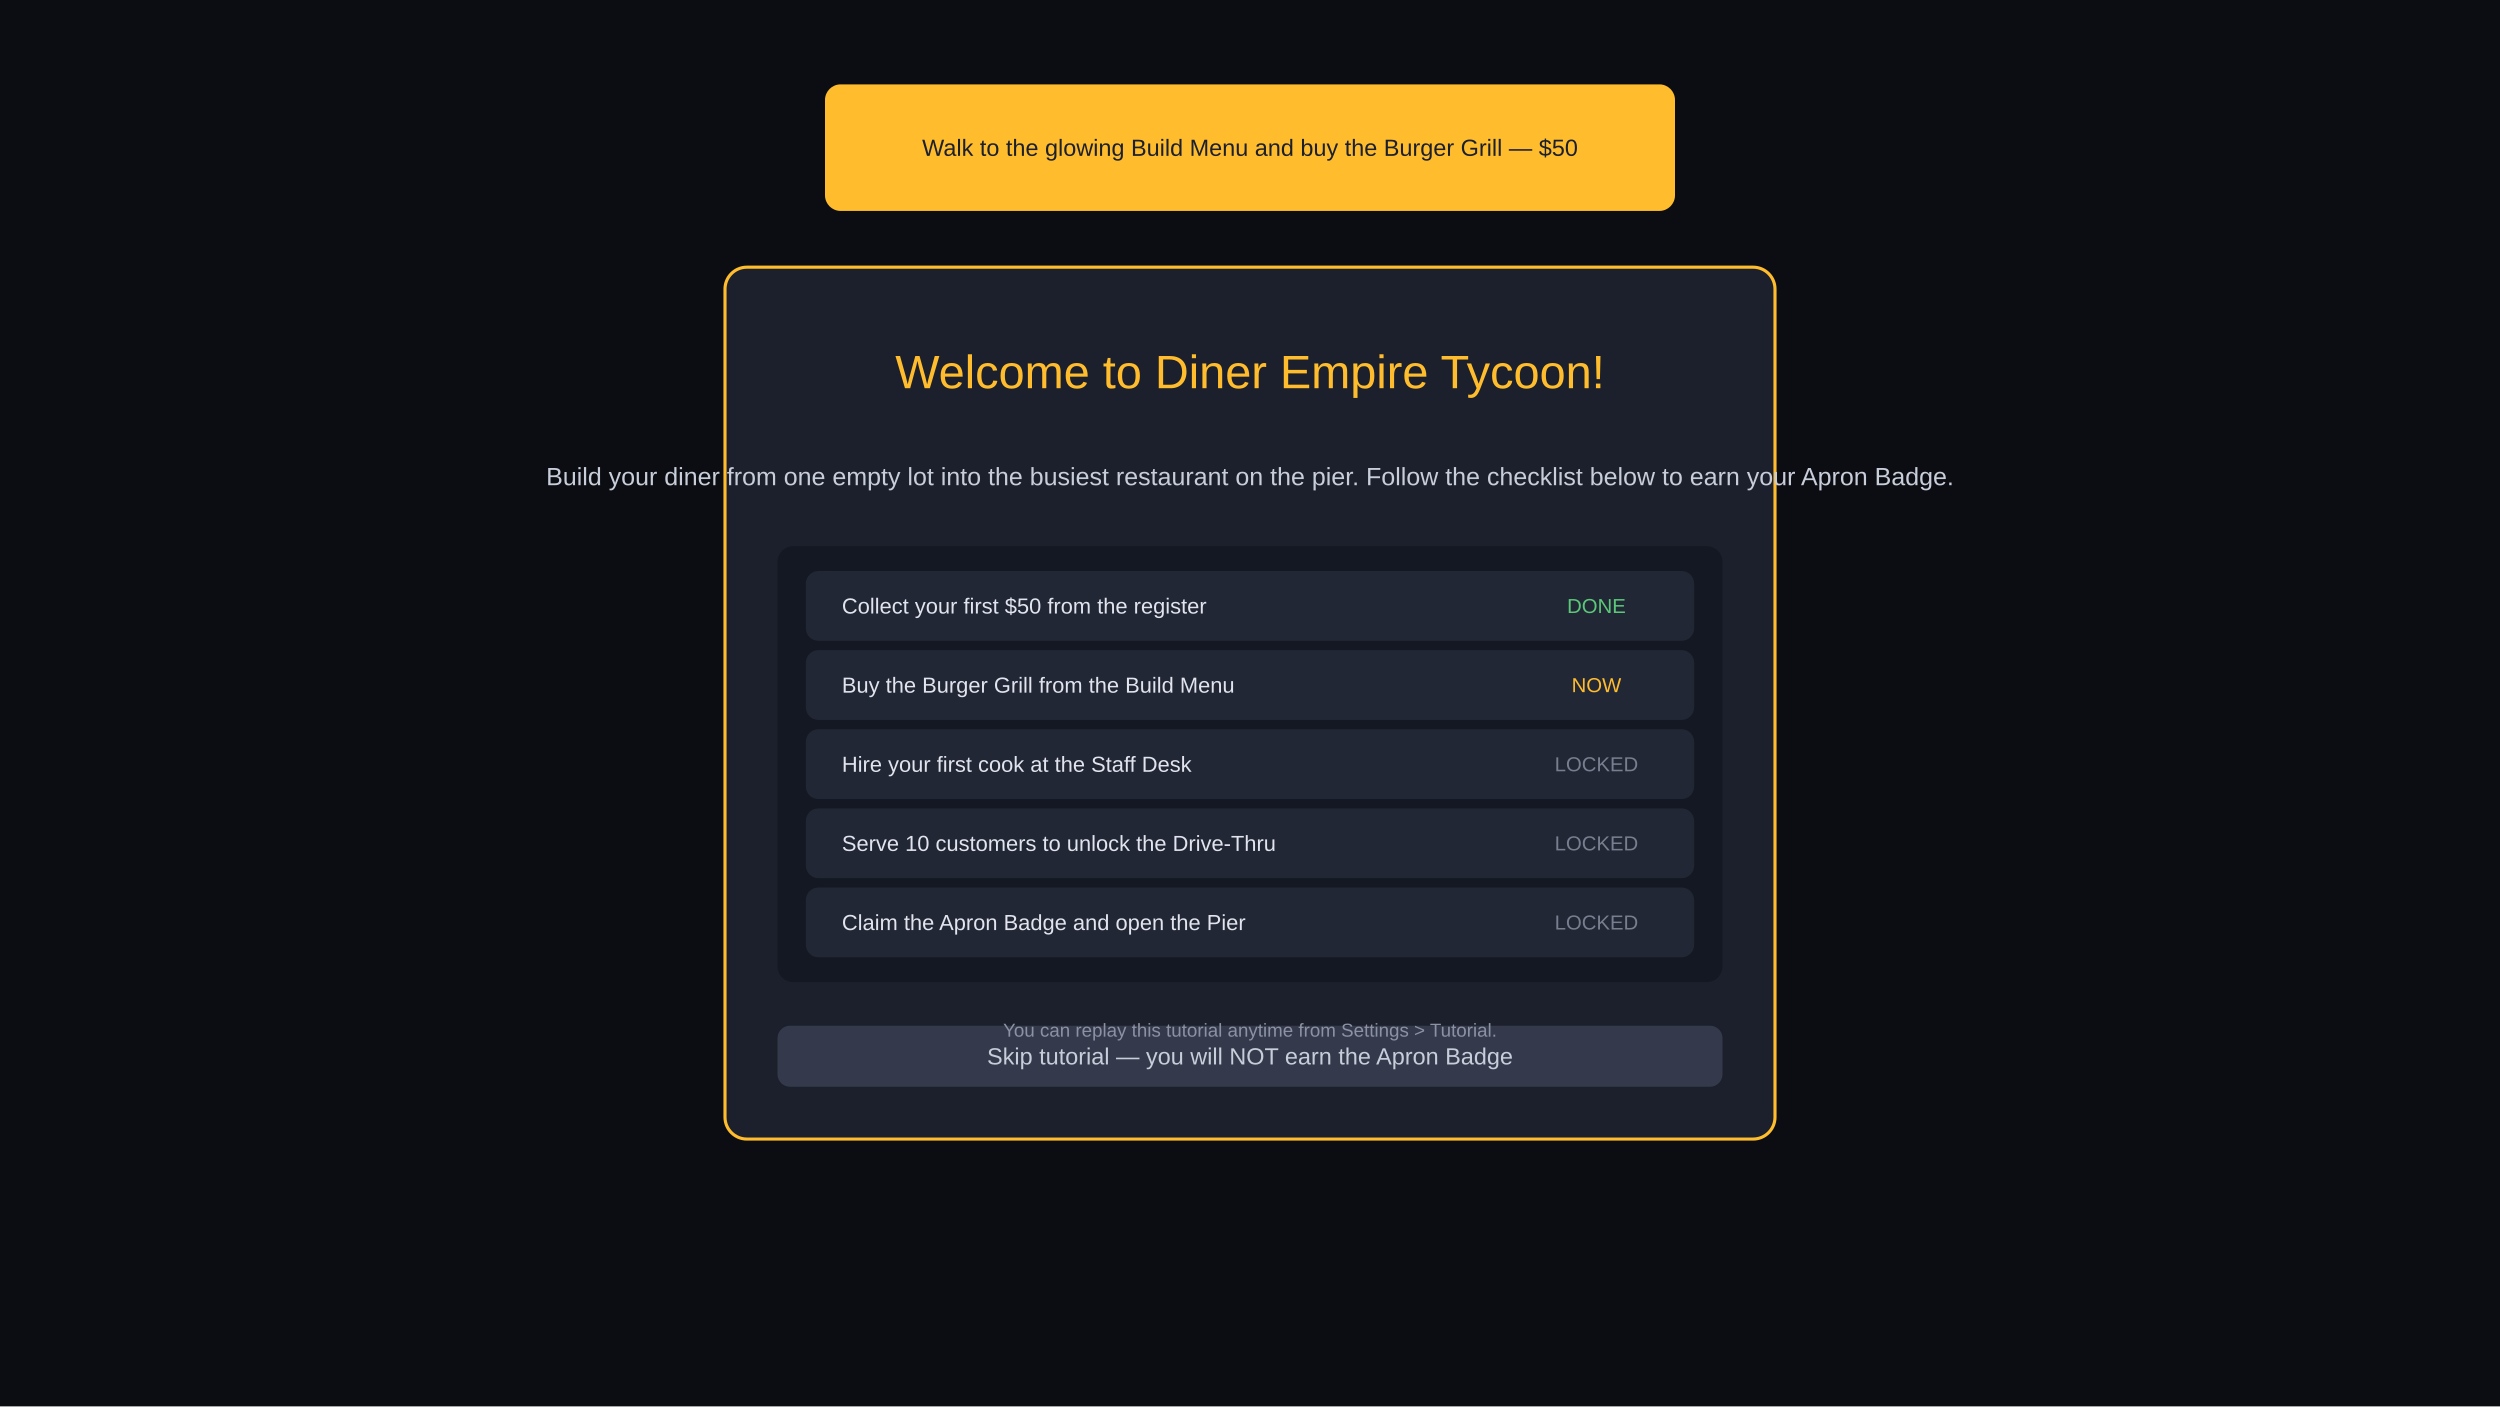
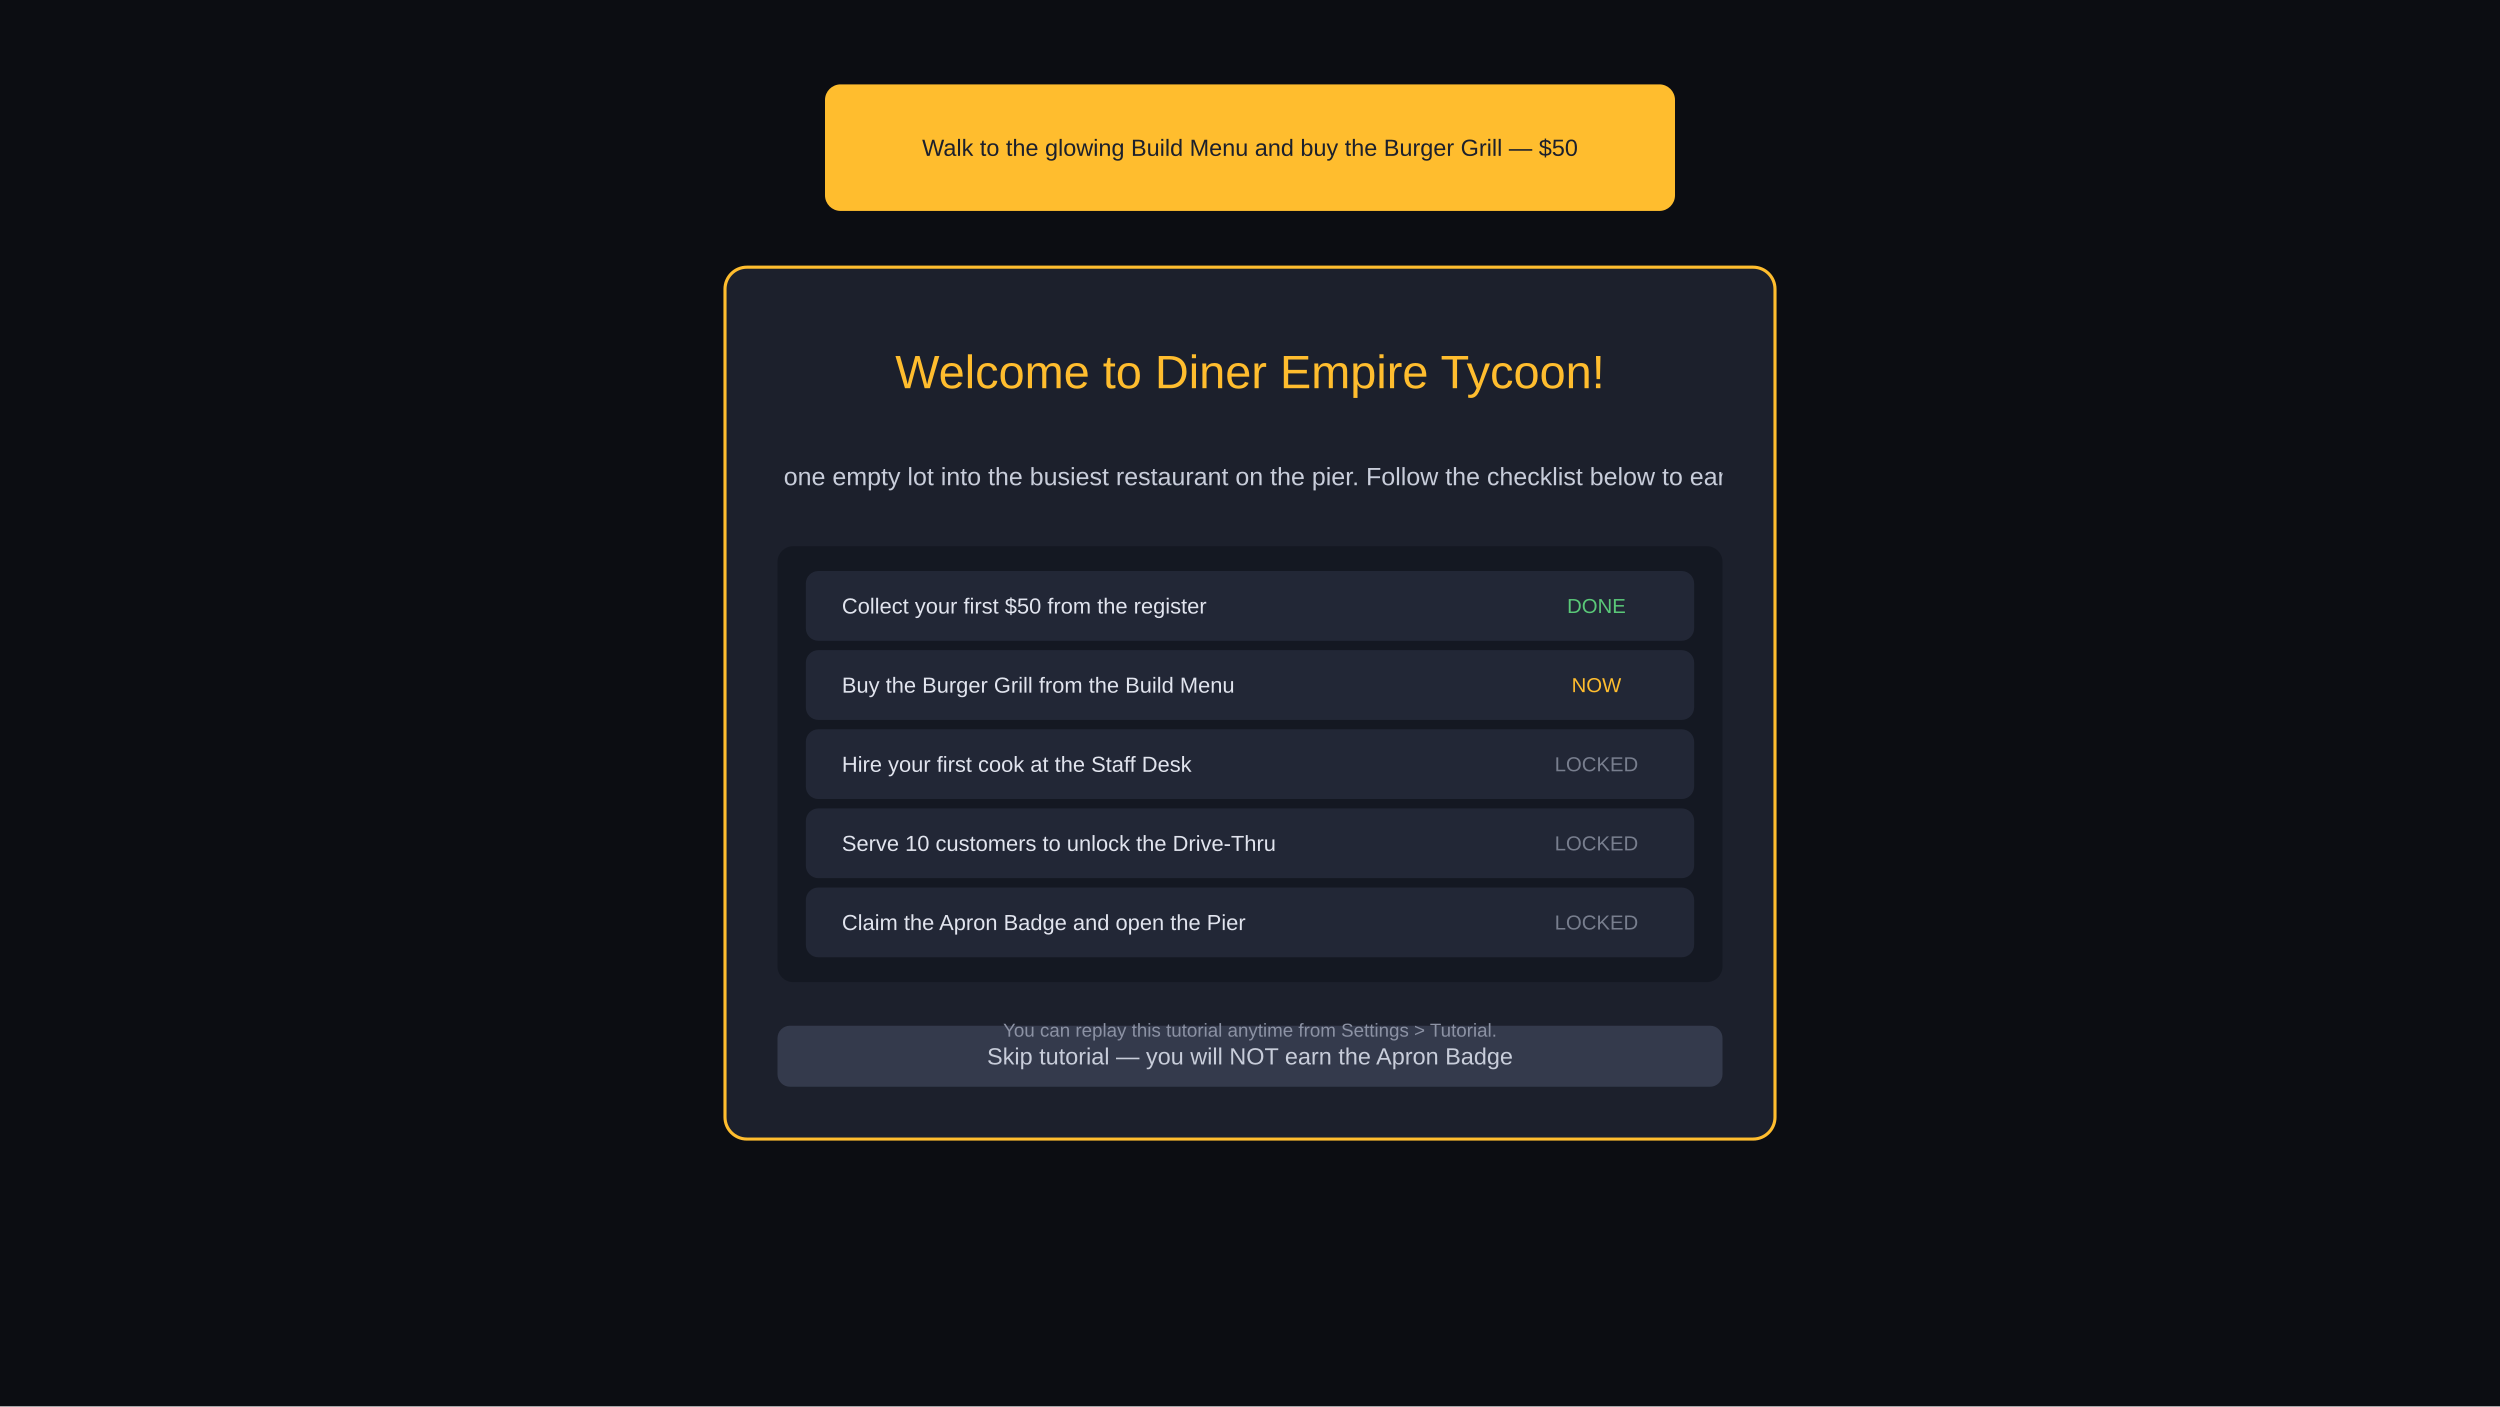
<svg xmlns="http://www.w3.org/2000/svg" width="1600" height="900" viewBox="0 0 1600 900" font-family="'Gotham SSm','Montserrat','Helvetica Neue',Arial,sans-serif">
  <defs>
    <pattern id="apple-unfetched" width="12" height="12" patternUnits="userSpaceOnUse" patternTransform="rotate(45)">
      <rect width="12" height="12" fill="#1b1b22" />
      <line x1="0" y1="0" x2="0" y2="12" stroke="#3a3a46" stroke-width="3" />
    </pattern>
  </defs>
  <rect width="1600" height="900" fill="#101014" />
  <rect x="0.00" y="0.00" width="1600.00" height="900.00" fill="rgb(10,12,18)" fill-opacity="0.650" />
  <rect x="464.00" y="171.00" width="672.00" height="558.00" rx="14.00" ry="14.00" fill="rgb(28,32,44)" fill-opacity="1.000" />
  <rect x="464.00" y="171.00" width="672.00" height="558.00" rx="14.00" ry="14.00" fill="none" stroke="rgb(255,189,46)" stroke-width="2" stroke-opacity="1.000" />
  <text x="800.00" y="248.46" text-anchor="middle" font-size="30.0" fill="rgb(255,189,46)" fill-opacity="1.000">Welcome to Diner Empire Tycoon!</text>
-   <text x="800.00" y="310.52" text-anchor="middle" font-size="16.0" fill="rgb(200,205,218)" fill-opacity="1.000">Build your diner from one empty lot into the busiest restaurant on the pier. Follow the checklist below to earn your Apron Badge.</text>
+   <clipPath id="wrap-33">
+     <rect x="497.60" y="277.02" width="604.80" height="55.80" />
+   </clipPath>
+   <g clip-path="url(#wrap-33)">
+     <text x="800.00" y="310.52" text-anchor="middle" font-size="16.0" fill="rgb(200,205,218)" fill-opacity="1.000">Build your diner from one empty lot into the busiest restaurant on the pier. Follow the checklist below to earn your Apron Badge.</text>
+   </g>
  <rect x="497.60" y="349.56" width="604.80" height="279.00" rx="10.00" ry="10.00" fill="rgb(20,24,34)" fill-opacity="1.000" />
  <rect x="515.74" y="365.46" width="568.51" height="44.64" rx="8.00" ry="8.00" fill="rgb(34,39,54)" fill-opacity="1.000" />
  <text x="538.80" y="392.68" text-anchor="start" font-size="14.0" fill="rgb(225,228,238)" fill-opacity="1.000">Collect your first $50 from the register</text>
  <text x="1021.72" y="392.33" text-anchor="middle" font-size="13.0" fill="rgb(90,200,120)" fill-opacity="1.000">DONE</text>
  <rect x="515.74" y="416.10" width="568.51" height="44.64" rx="8.00" ry="8.00" fill="rgb(34,39,54)" fill-opacity="1.000" />
  <text x="538.80" y="443.32" text-anchor="start" font-size="14.0" fill="rgb(225,228,238)" fill-opacity="1.000">Buy the Burger Grill from the Build Menu</text>
  <text x="1021.72" y="442.97" text-anchor="middle" font-size="13.0" fill="rgb(255,189,46)" fill-opacity="1.000">NOW</text>
  <rect x="515.74" y="466.74" width="568.51" height="44.64" rx="8.00" ry="8.00" fill="rgb(34,39,54)" fill-opacity="1.000" />
  <text x="538.80" y="493.96" text-anchor="start" font-size="14.0" fill="rgb(225,228,238)" fill-opacity="1.000">Hire your first cook at the Staff Desk</text>
  <text x="1021.72" y="493.61" text-anchor="middle" font-size="13.0" fill="rgb(120,126,142)" fill-opacity="1.000">LOCKED</text>
  <rect x="515.74" y="517.38" width="568.51" height="44.64" rx="8.00" ry="8.00" fill="rgb(34,39,54)" fill-opacity="1.000" />
  <text x="538.80" y="544.60" text-anchor="start" font-size="14.0" fill="rgb(225,228,238)" fill-opacity="1.000">Serve 10 customers to unlock the Drive-Thru</text>
  <text x="1021.72" y="544.25" text-anchor="middle" font-size="13.0" fill="rgb(120,126,142)" fill-opacity="1.000">LOCKED</text>
  <rect x="515.74" y="568.02" width="568.51" height="44.64" rx="8.00" ry="8.00" fill="rgb(34,39,54)" fill-opacity="1.000" />
  <text x="538.80" y="595.24" text-anchor="start" font-size="14.0" fill="rgb(225,228,238)" fill-opacity="1.000">Claim the Apron Badge and open the Pier</text>
  <text x="1021.72" y="594.89" text-anchor="middle" font-size="13.0" fill="rgb(120,126,142)" fill-opacity="1.000">LOCKED</text>
  <rect x="497.60" y="656.46" width="604.80" height="39.06" rx="8.00" ry="8.00" fill="rgb(52,58,76)" fill-opacity="1.000" />
  <text x="800.00" y="681.24" text-anchor="middle" font-size="15.0" fill="rgb(200,205,218)" fill-opacity="1.000">Skip tutorial — you will NOT earn the Apron Badge</text>
  <text x="800.00" y="663.45" text-anchor="middle" font-size="12.0" fill="rgb(140,146,164)" fill-opacity="1.000">You can replay this tutorial anytime from Settings &gt; Tutorial.</text>
  <rect x="528.00" y="54.00" width="544.00" height="81.00" rx="10.00" ry="10.00" fill="rgb(255,189,46)" fill-opacity="1.000" />
-   <text x="800.00" y="99.75" text-anchor="middle" font-size="15.0" fill="rgb(28,32,44)" fill-opacity="1.000">Walk to the glowing Build Menu and buy the Burger Grill — $50</text>
+   <clipPath id="wrap-62">
+     <rect x="549.76" y="62.10" width="500.48" height="64.80" />
+   </clipPath>
+   <g clip-path="url(#wrap-62)">
+     <text x="800.00" y="99.75" text-anchor="middle" font-size="15.0" fill="rgb(28,32,44)" fill-opacity="1.000">Walk to the glowing Build Menu and buy the Burger Grill — $50</text>
+   </g>
</svg>
